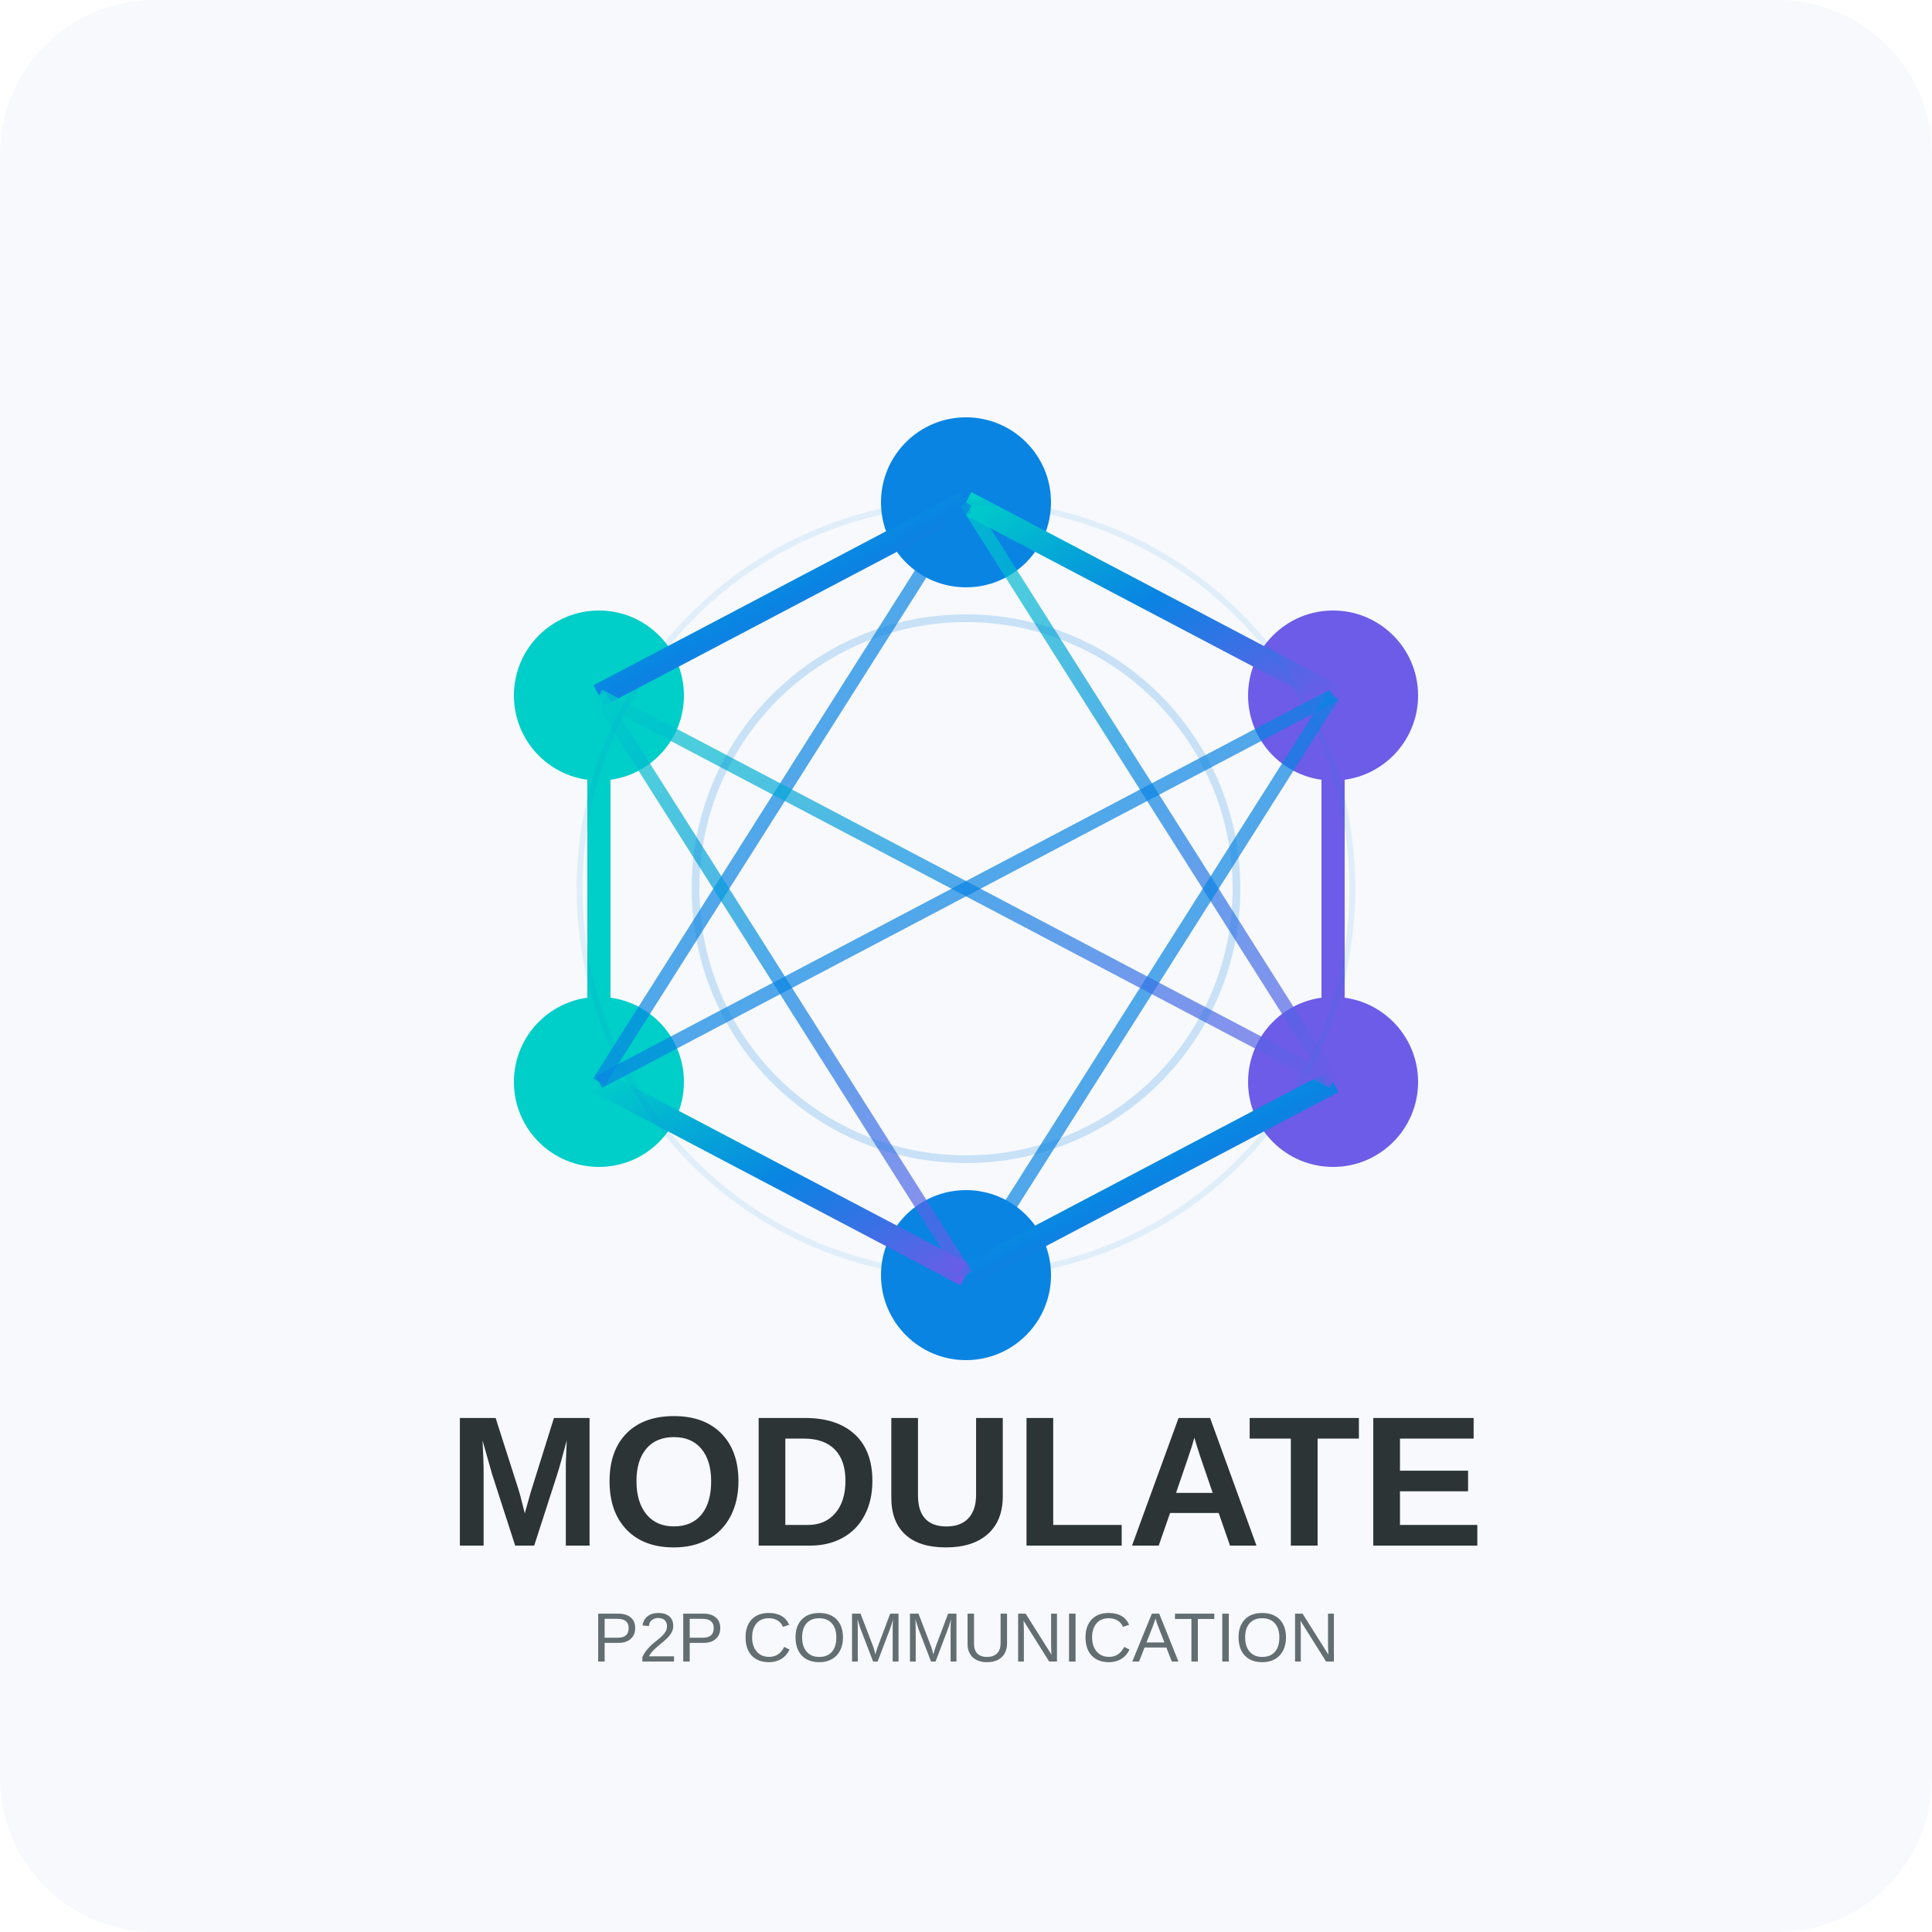
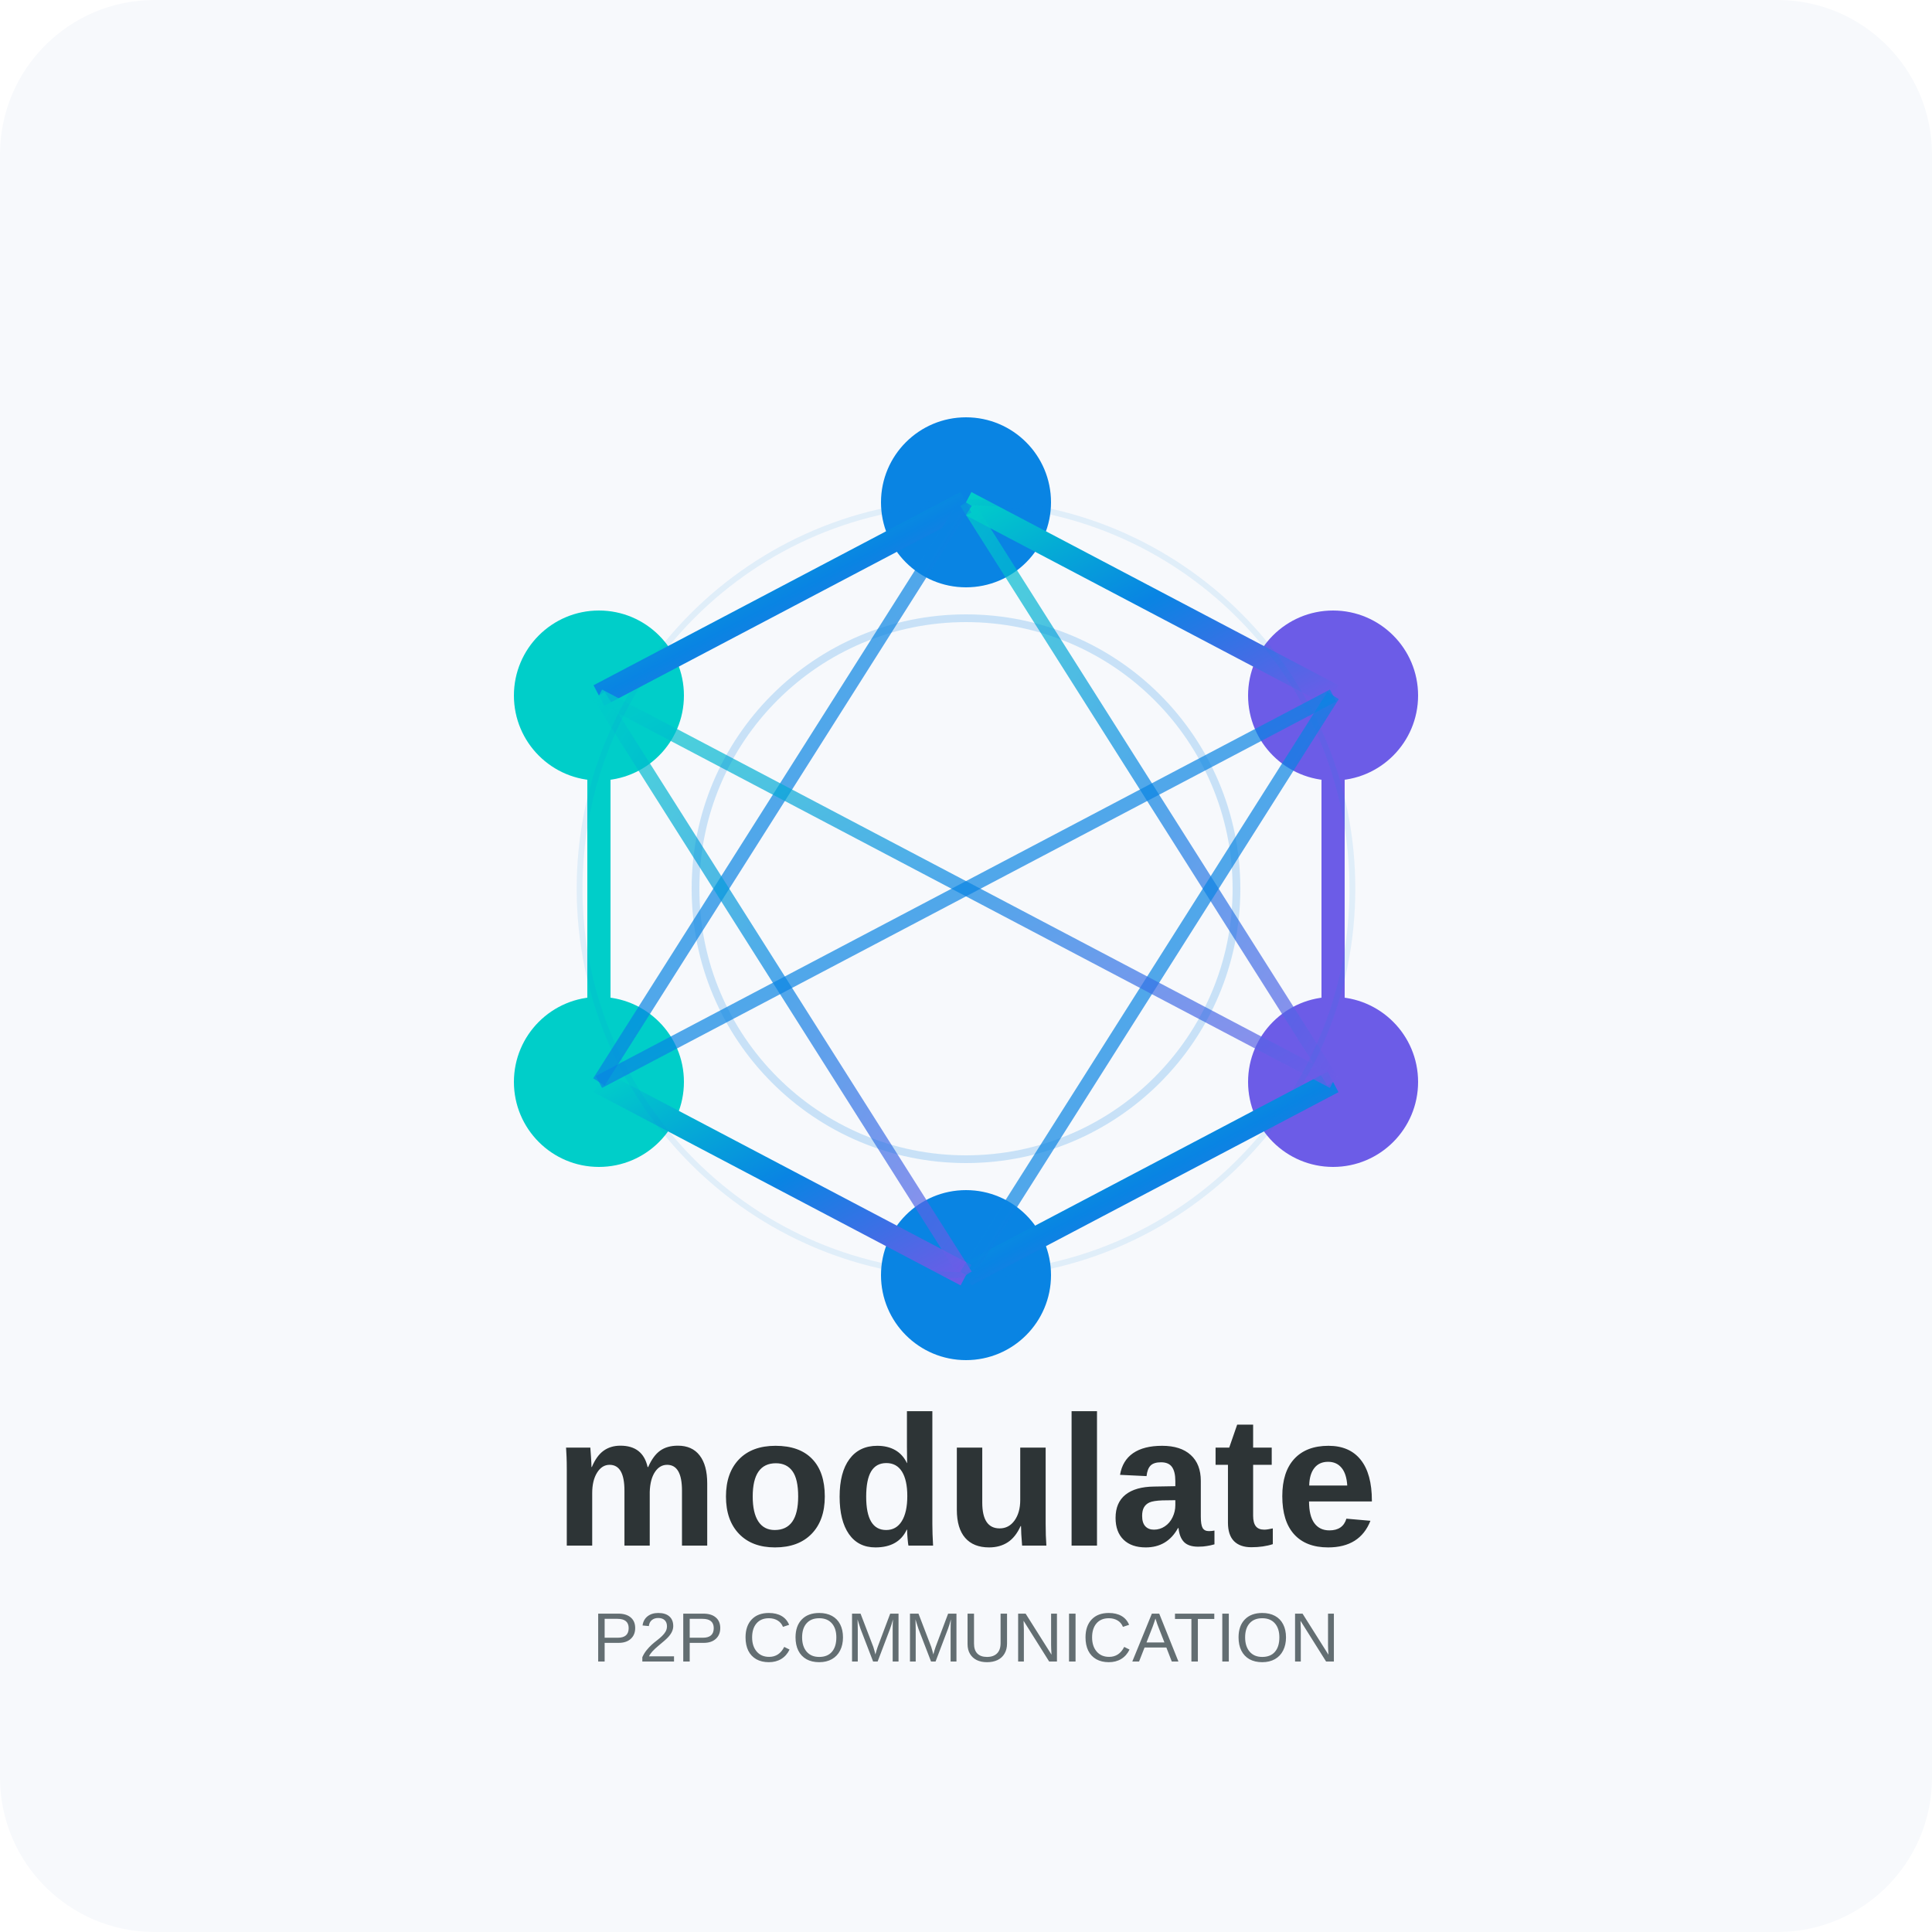
<svg xmlns="http://www.w3.org/2000/svg" viewBox="0 0 500 500">
  <rect x="0" y="0" width="500" height="500" fill="#f7f9fc" rx="40" ry="40" />
  <defs>
    <linearGradient id="connection-gradient" x1="0%" y1="0%" x2="100%" y2="100%">
      <stop offset="0%" stop-color="#00cec9" />
      <stop offset="50%" stop-color="#0984e3" />
      <stop offset="100%" stop-color="#6c5ce7" />
    </linearGradient>
  </defs>
  <circle cx="250" cy="130" r="22" fill="#0984e3" />
  <circle cx="345" cy="180" r="22" fill="#6c5ce7" />
  <circle cx="345" cy="280" r="22" fill="#6c5ce7" />
  <circle cx="250" cy="330" r="22" fill="#0984e3" />
  <circle cx="155" cy="280" r="22" fill="#00cec9" />
  <circle cx="155" cy="180" r="22" fill="#00cec9" />
  <line x1="250" y1="130" x2="345" y2="180" stroke="url(#connection-gradient)" stroke-width="6" />
  <line x1="345" y1="180" x2="345" y2="280" stroke="#6c5ce7" stroke-width="6" />
  <line x1="345" y1="280" x2="250" y2="330" stroke="url(#connection-gradient)" stroke-width="6" />
  <line x1="250" y1="330" x2="155" y2="280" stroke="url(#connection-gradient)" stroke-width="6" />
  <line x1="155" y1="280" x2="155" y2="180" stroke="#00cec9" stroke-width="6" />
  <line x1="155" y1="180" x2="250" y2="130" stroke="url(#connection-gradient)" stroke-width="6" />
  <line x1="250" y1="130" x2="345" y2="280" stroke="url(#connection-gradient)" stroke-width="3.5" opacity="0.7" />
  <line x1="250" y1="130" x2="155" y2="280" stroke="url(#connection-gradient)" stroke-width="3.5" opacity="0.7" />
  <line x1="345" y1="180" x2="250" y2="330" stroke="url(#connection-gradient)" stroke-width="3.5" opacity="0.7" />
  <line x1="155" y1="180" x2="250" y2="330" stroke="url(#connection-gradient)" stroke-width="3.5" opacity="0.7" />
  <line x1="345" y1="180" x2="155" y2="280" stroke="url(#connection-gradient)" stroke-width="3.5" opacity="0.7" />
  <line x1="155" y1="180" x2="345" y2="280" stroke="url(#connection-gradient)" stroke-width="3.5" opacity="0.7" />
  <circle cx="250" cy="230" r="70" stroke="#0984e3" stroke-width="2" fill="none" opacity="0.2" />
  <circle cx="250" cy="230" r="100" stroke="#0984e3" stroke-width="1.5" fill="none" opacity="0.1" />
-   <text x="250" y="400" font-family="Arial, sans-serif" font-weight="800" font-size="48" text-anchor="middle" fill="#2d3436">MODULATE</text>
+   <text x="250" y="400" font-family="Arial, sans-serif" font-weight="800" font-size="48" text-anchor="middle" fill="#2d3436">modulate</text>
  <text x="250" y="430" font-family="Arial, sans-serif" font-weight="300" font-size="18" text-anchor="middle" fill="#636e72">P2P COMMUNICATION</text>
</svg>
